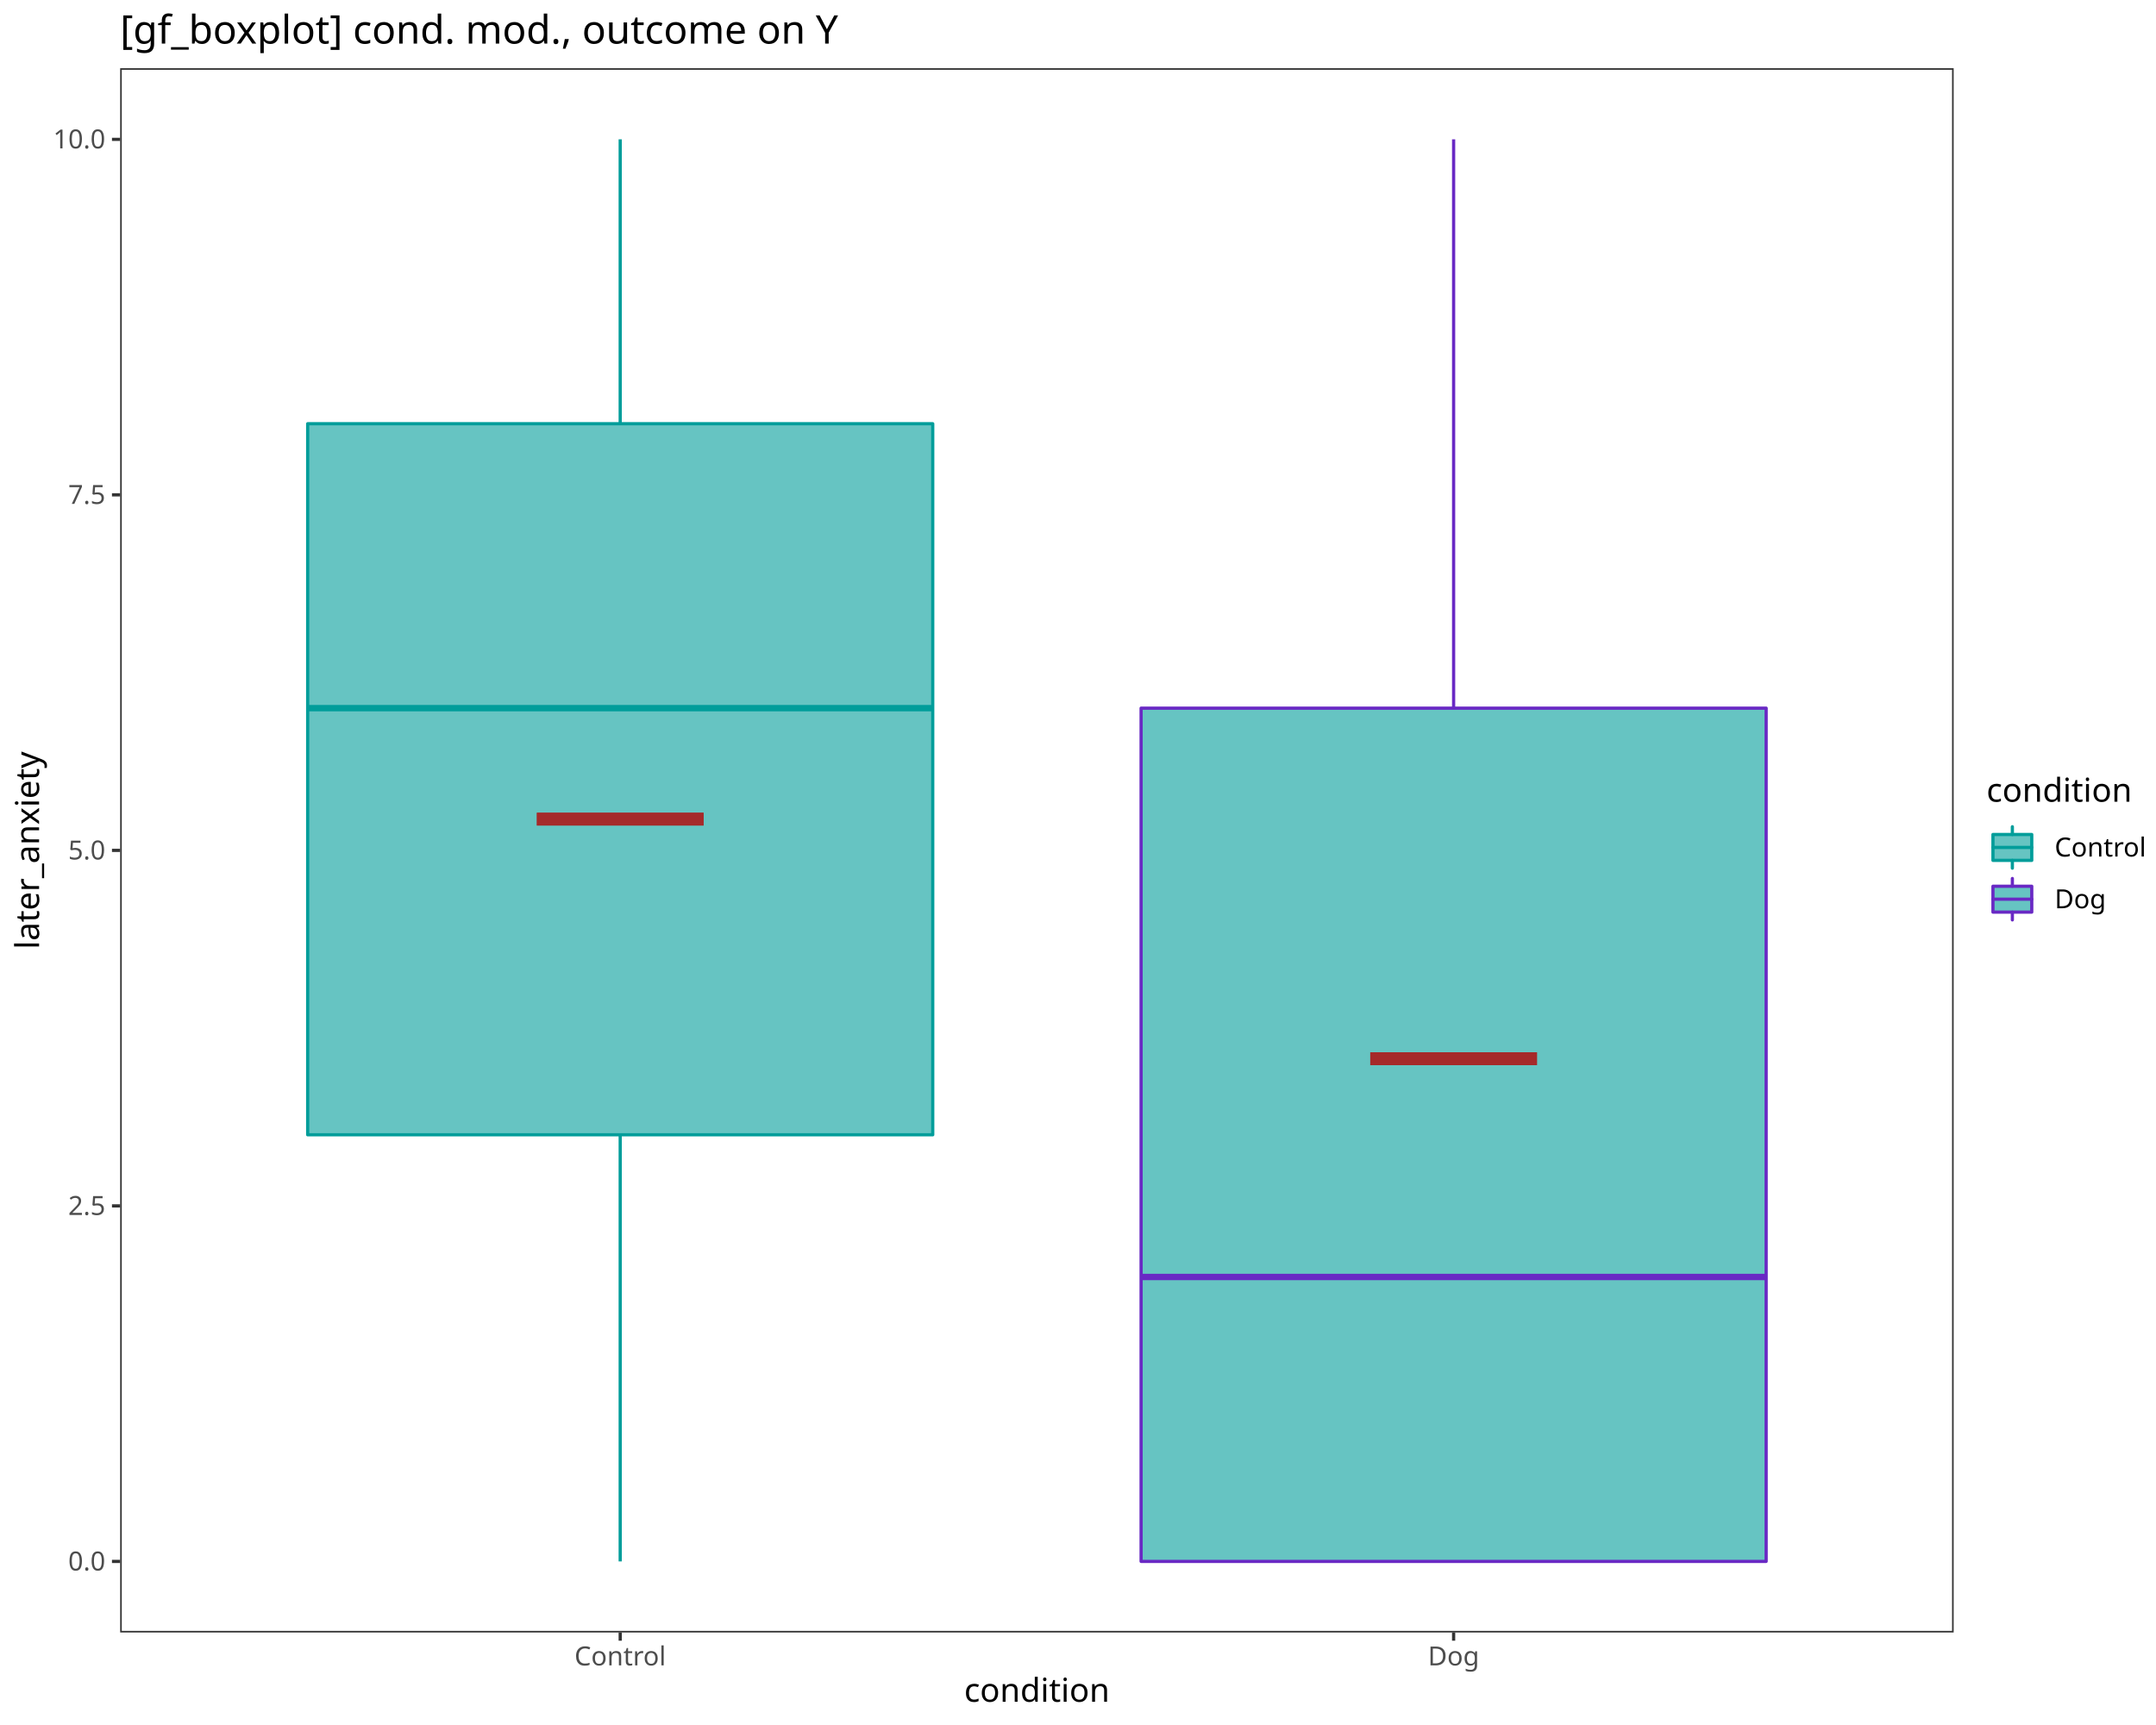
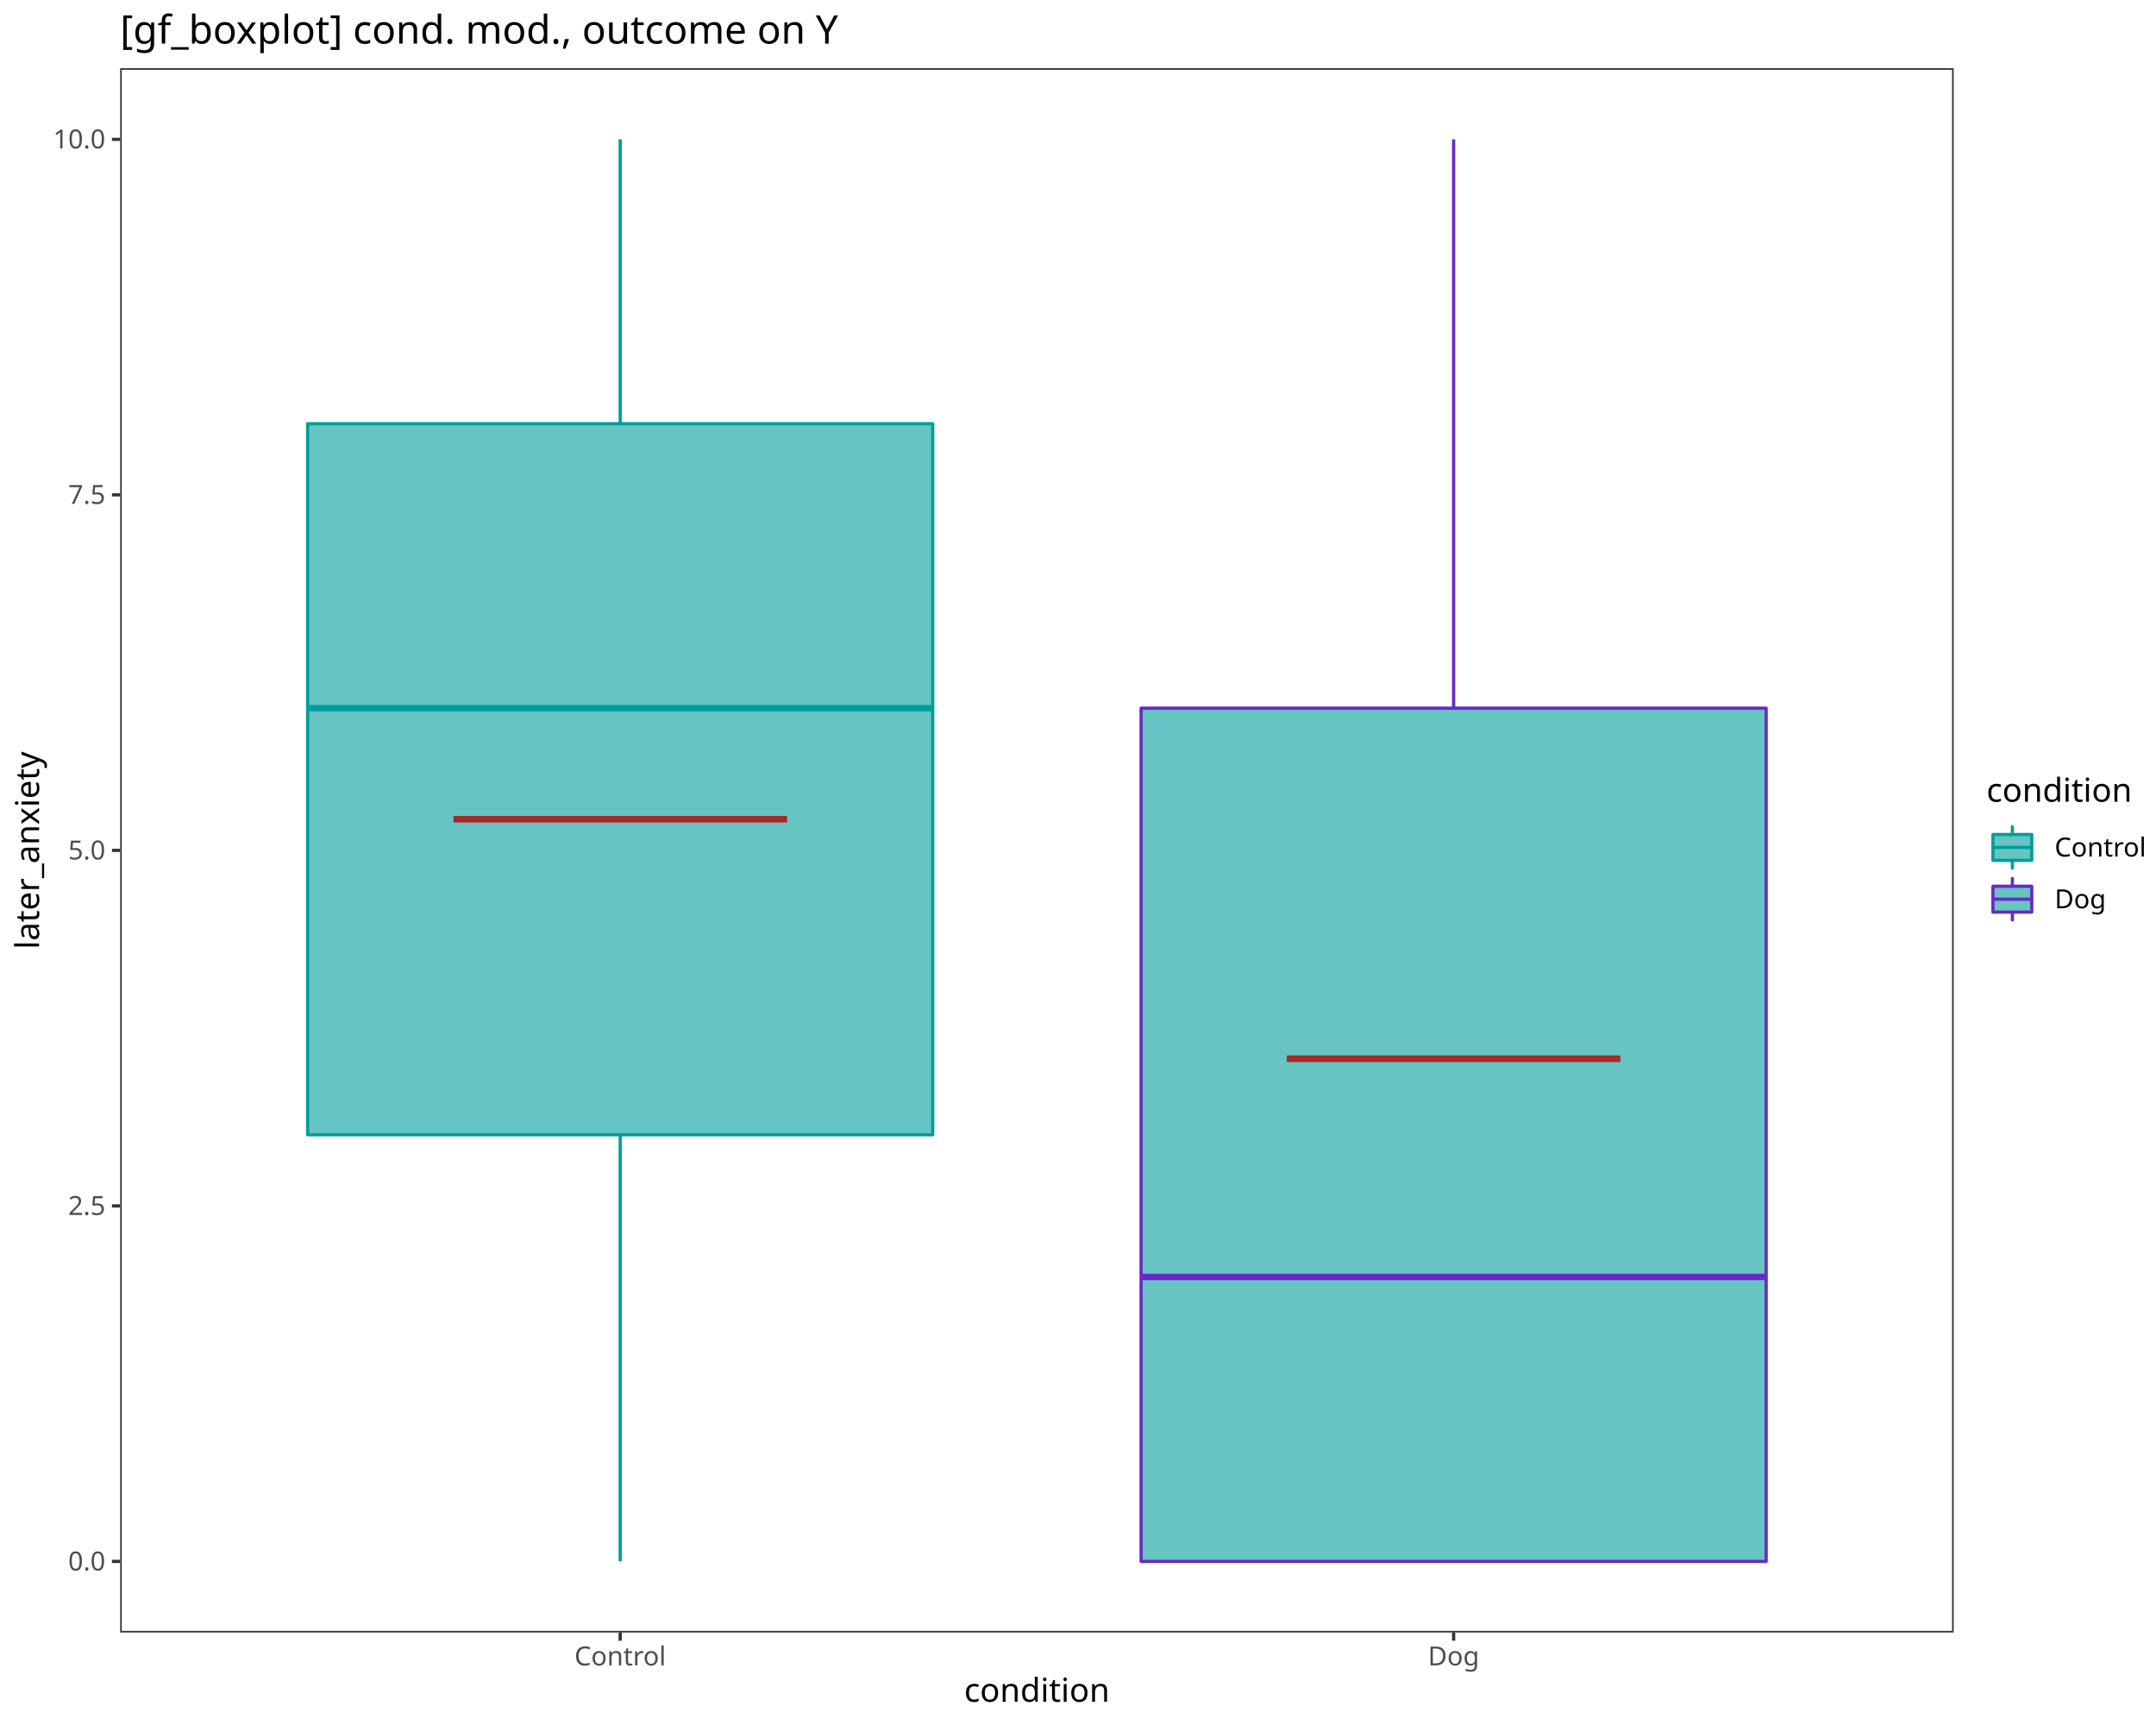
<svg xmlns="http://www.w3.org/2000/svg" class="svglite" data-engine-version="2.0" width="720.00pt" height="576.00pt" viewBox="0 0 720.00 576.00">
  <defs>
    <style type="text/css">
    .svglite line, .svglite polyline, .svglite polygon, .svglite path, .svglite rect, .svglite circle {
      fill: none;
      stroke: #000000;
      stroke-linecap: round;
      stroke-linejoin: round;
      stroke-miterlimit: 10.00;
    }
  </style>
  </defs>
  <rect width="100%" height="100%" style="stroke: none; fill: #FFFFFF;" />
  <defs>
    <clipPath id="cpMC4wMHw3MjAuMDB8MC4wMHw1NzYuMDA=">
      <rect x="0.00" y="0.00" width="720.00" height="576.00" />
    </clipPath>
  </defs>
  <g clip-path="url(#cpMC4wMHw3MjAuMDB8MC4wMHw1NzYuMDA=)">
    <rect x="0.00" y="0.00" width="720.00" height="576.00" style="stroke-width: 1.07; stroke: #FFFFFF; fill: #FFFFFF;" />
  </g>
  <defs>
    <clipPath id="cpNDAuMTN8NjUyLjQzfDIyLjc4fDU0NS4xMQ==">
      <rect x="40.13" y="22.78" width="612.30" height="522.33" />
    </clipPath>
  </defs>
  <g clip-path="url(#cpNDAuMTN8NjUyLjQzfDIyLjc4fDU0NS4xMQ==)">
    <rect x="40.13" y="22.78" width="612.30" height="522.33" style="stroke-width: 1.07; stroke: none; fill: #FFFFFF;" />
    <line x1="207.12" y1="141.49" x2="207.12" y2="46.53" style="stroke-width: 1.07; stroke: #009D9A; stroke-linecap: butt;" />
    <line x1="207.12" y1="378.92" x2="207.12" y2="521.37" style="stroke-width: 1.07; stroke: #009D9A; stroke-linecap: butt;" />
    <polygon points="102.75,141.49 102.75,378.92 311.49,378.92 311.49,141.49 102.75,141.49 " style="stroke-width: 1.07; stroke: #009D9A; fill: #009D9A; fill-opacity: 0.60;" />
    <line x1="102.75" y1="236.46" x2="311.49" y2="236.46" style="stroke-width: 2.13; stroke: #009D9A; stroke-linecap: butt;" />
    <line x1="485.44" y1="236.46" x2="485.44" y2="46.53" style="stroke-width: 1.07; stroke: #6929C4; stroke-linecap: butt;" />
    <line x1="485.44" y1="521.37" x2="485.44" y2="521.37" style="stroke-width: 1.07; stroke: #6929C4; stroke-linecap: butt;" />
    <polygon points="381.07,236.46 381.07,521.37 589.81,521.37 589.81,236.46 381.07,236.46 " style="stroke-width: 1.07; stroke: #6929C4; fill: #009D9A; fill-opacity: 0.60;" />
    <line x1="381.07" y1="426.40" x2="589.81" y2="426.40" style="stroke-width: 2.13; stroke: #6929C4; stroke-linecap: butt;" />
-     <polyline points="179.29,273.52 234.96,273.52 " style="stroke-width: 4.27; stroke: #A52A2A; stroke-linecap: butt;" />
-     <polyline points="207.12,273.52 207.12,273.52 " style="stroke-width: 4.27; stroke: #A52A2A; stroke-linecap: butt;" />
-     <polyline points="179.29,273.52 234.96,273.52 " style="stroke-width: 4.27; stroke: #A52A2A; stroke-linecap: butt;" />
-     <polyline points="457.61,353.52 513.27,353.52 " style="stroke-width: 4.27; stroke: #A52A2A; stroke-linecap: butt;" />
-     <polyline points="485.44,353.52 485.44,353.52 " style="stroke-width: 4.27; stroke: #A52A2A; stroke-linecap: butt;" />
-     <polyline points="457.61,353.52 513.27,353.52 " style="stroke-width: 4.27; stroke: #A52A2A; stroke-linecap: butt;" />
+     <polyline points="151.46,273.52 262.79,273.52 " style="stroke-width: 2.13; stroke: #A52A2A; stroke-linecap: butt;" />
+     <polyline points="207.12,273.52 207.12,273.52 " style="stroke-width: 2.13; stroke: #A52A2A; stroke-linecap: butt;" />
+     <polyline points="151.46,273.52 262.79,273.52 " style="stroke-width: 2.13; stroke: #A52A2A; stroke-linecap: butt;" />
+     <polyline points="429.78,353.52 541.11,353.52 " style="stroke-width: 2.13; stroke: #A52A2A; stroke-linecap: butt;" />
+     <polyline points="485.44,353.52 485.44,353.52 " style="stroke-width: 2.13; stroke: #A52A2A; stroke-linecap: butt;" />
+     <polyline points="429.78,353.52 541.11,353.52 " style="stroke-width: 2.13; stroke: #A52A2A; stroke-linecap: butt;" />
    <rect x="40.13" y="22.78" width="612.30" height="522.33" style="stroke-width: 1.07; stroke: #333333;" />
  </g>
  <g clip-path="url(#cpMC4wMHw3MjAuMDB8MC4wMHw1NzYuMDA=)">
    <text x="35.20" y="524.40" text-anchor="end" style="font-size: 8.80px; fill: #4D4D4D; font-family: sans;" textLength="12.23px" lengthAdjust="spacingAndGlyphs">0.0</text>
    <text x="35.20" y="405.69" text-anchor="end" style="font-size: 8.80px; fill: #4D4D4D; font-family: sans;" textLength="12.23px" lengthAdjust="spacingAndGlyphs">2.5</text>
    <text x="35.20" y="286.98" text-anchor="end" style="font-size: 8.80px; fill: #4D4D4D; font-family: sans;" textLength="12.23px" lengthAdjust="spacingAndGlyphs">5.0</text>
    <text x="35.20" y="168.26" text-anchor="end" style="font-size: 8.80px; fill: #4D4D4D; font-family: sans;" textLength="12.23px" lengthAdjust="spacingAndGlyphs">7.5</text>
    <text x="35.20" y="49.55" text-anchor="end" style="font-size: 8.80px; fill: #4D4D4D; font-family: sans;" textLength="17.13px" lengthAdjust="spacingAndGlyphs">10.0</text>
    <polyline points="37.39,521.37 40.13,521.37 " style="stroke-width: 1.07; stroke: #333333; stroke-linecap: butt;" />
    <polyline points="37.39,402.66 40.13,402.66 " style="stroke-width: 1.07; stroke: #333333; stroke-linecap: butt;" />
    <polyline points="37.39,283.95 40.13,283.95 " style="stroke-width: 1.07; stroke: #333333; stroke-linecap: butt;" />
    <polyline points="37.39,165.24 40.13,165.24 " style="stroke-width: 1.07; stroke: #333333; stroke-linecap: butt;" />
    <polyline points="37.39,46.53 40.13,46.53 " style="stroke-width: 1.07; stroke: #333333; stroke-linecap: butt;" />
    <polyline points="207.12,547.85 207.12,545.11 " style="stroke-width: 1.07; stroke: #333333; stroke-linecap: butt;" />
    <polyline points="485.44,547.85 485.44,545.11 " style="stroke-width: 1.07; stroke: #333333; stroke-linecap: butt;" />
    <text x="207.12" y="556.10" text-anchor="middle" style="font-size: 8.80px; fill: #4D4D4D; font-family: sans;" textLength="28.37px" lengthAdjust="spacingAndGlyphs">Control</text>
    <text x="485.44" y="556.10" text-anchor="middle" style="font-size: 8.80px; fill: #4D4D4D; font-family: sans;" textLength="16.15px" lengthAdjust="spacingAndGlyphs">Dog</text>
    <text x="346.28" y="568.24" text-anchor="middle" style="font-size: 11.00px; font-family: sans;" textLength="44.04px" lengthAdjust="spacingAndGlyphs">condition</text>
    <text transform="translate(13.05,283.95) rotate(-90)" text-anchor="middle" style="font-size: 11.00px; font-family: sans;" textLength="62.38px" lengthAdjust="spacingAndGlyphs">later_anxiety</text>
    <rect x="663.39" y="259.00" width="51.13" height="49.89" style="stroke-width: 1.07; stroke: none; fill: #FFFFFF;" />
    <text x="663.39" y="267.71" style="font-size: 11.00px; font-family: sans;" textLength="44.04px" lengthAdjust="spacingAndGlyphs">condition</text>
    <rect x="663.39" y="274.33" width="17.28" height="17.28" style="stroke-width: 1.07; stroke: none; fill: #FFFFFF;" />
    <polyline points="672.03,289.89 672.03,287.29 " style="stroke-width: 1.07; stroke: #009D9A;" />
    <polyline points="672.03,278.65 672.03,276.06 " style="stroke-width: 1.07; stroke: #009D9A;" />
    <rect x="665.55" y="278.65" width="12.96" height="8.64" style="stroke-width: 1.07; stroke: #009D9A; fill: #009D9A; fill-opacity: 0.60;" />
    <polyline points="665.55,282.97 678.51,282.97 " style="stroke-width: 1.07; stroke: #009D9A;" />
    <rect x="663.39" y="291.61" width="17.28" height="17.28" style="stroke-width: 1.07; stroke: none; fill: #FFFFFF;" />
    <polyline points="672.03,307.17 672.03,304.57 " style="stroke-width: 1.07; stroke: #6929C4;" />
    <polyline points="672.03,295.93 672.03,293.34 " style="stroke-width: 1.07; stroke: #6929C4;" />
    <rect x="665.55" y="295.93" width="12.96" height="8.64" style="stroke-width: 1.07; stroke: #6929C4; fill: #009D9A; fill-opacity: 0.60;" />
    <polyline points="665.55,300.25 678.51,300.25 " style="stroke-width: 1.07; stroke: #6929C4;" />
    <text x="686.15" y="286.00" style="font-size: 8.80px; font-family: sans;" textLength="28.37px" lengthAdjust="spacingAndGlyphs">Control</text>
    <text x="686.15" y="303.28" style="font-size: 8.80px; font-family: sans;" textLength="16.15px" lengthAdjust="spacingAndGlyphs">Dog</text>
    <text x="40.13" y="14.56" style="font-size: 13.20px; font-family: sans;" textLength="226.04px" lengthAdjust="spacingAndGlyphs">[gf_boxplot] cond. mod., outcome on Y</text>
  </g>
</svg>
